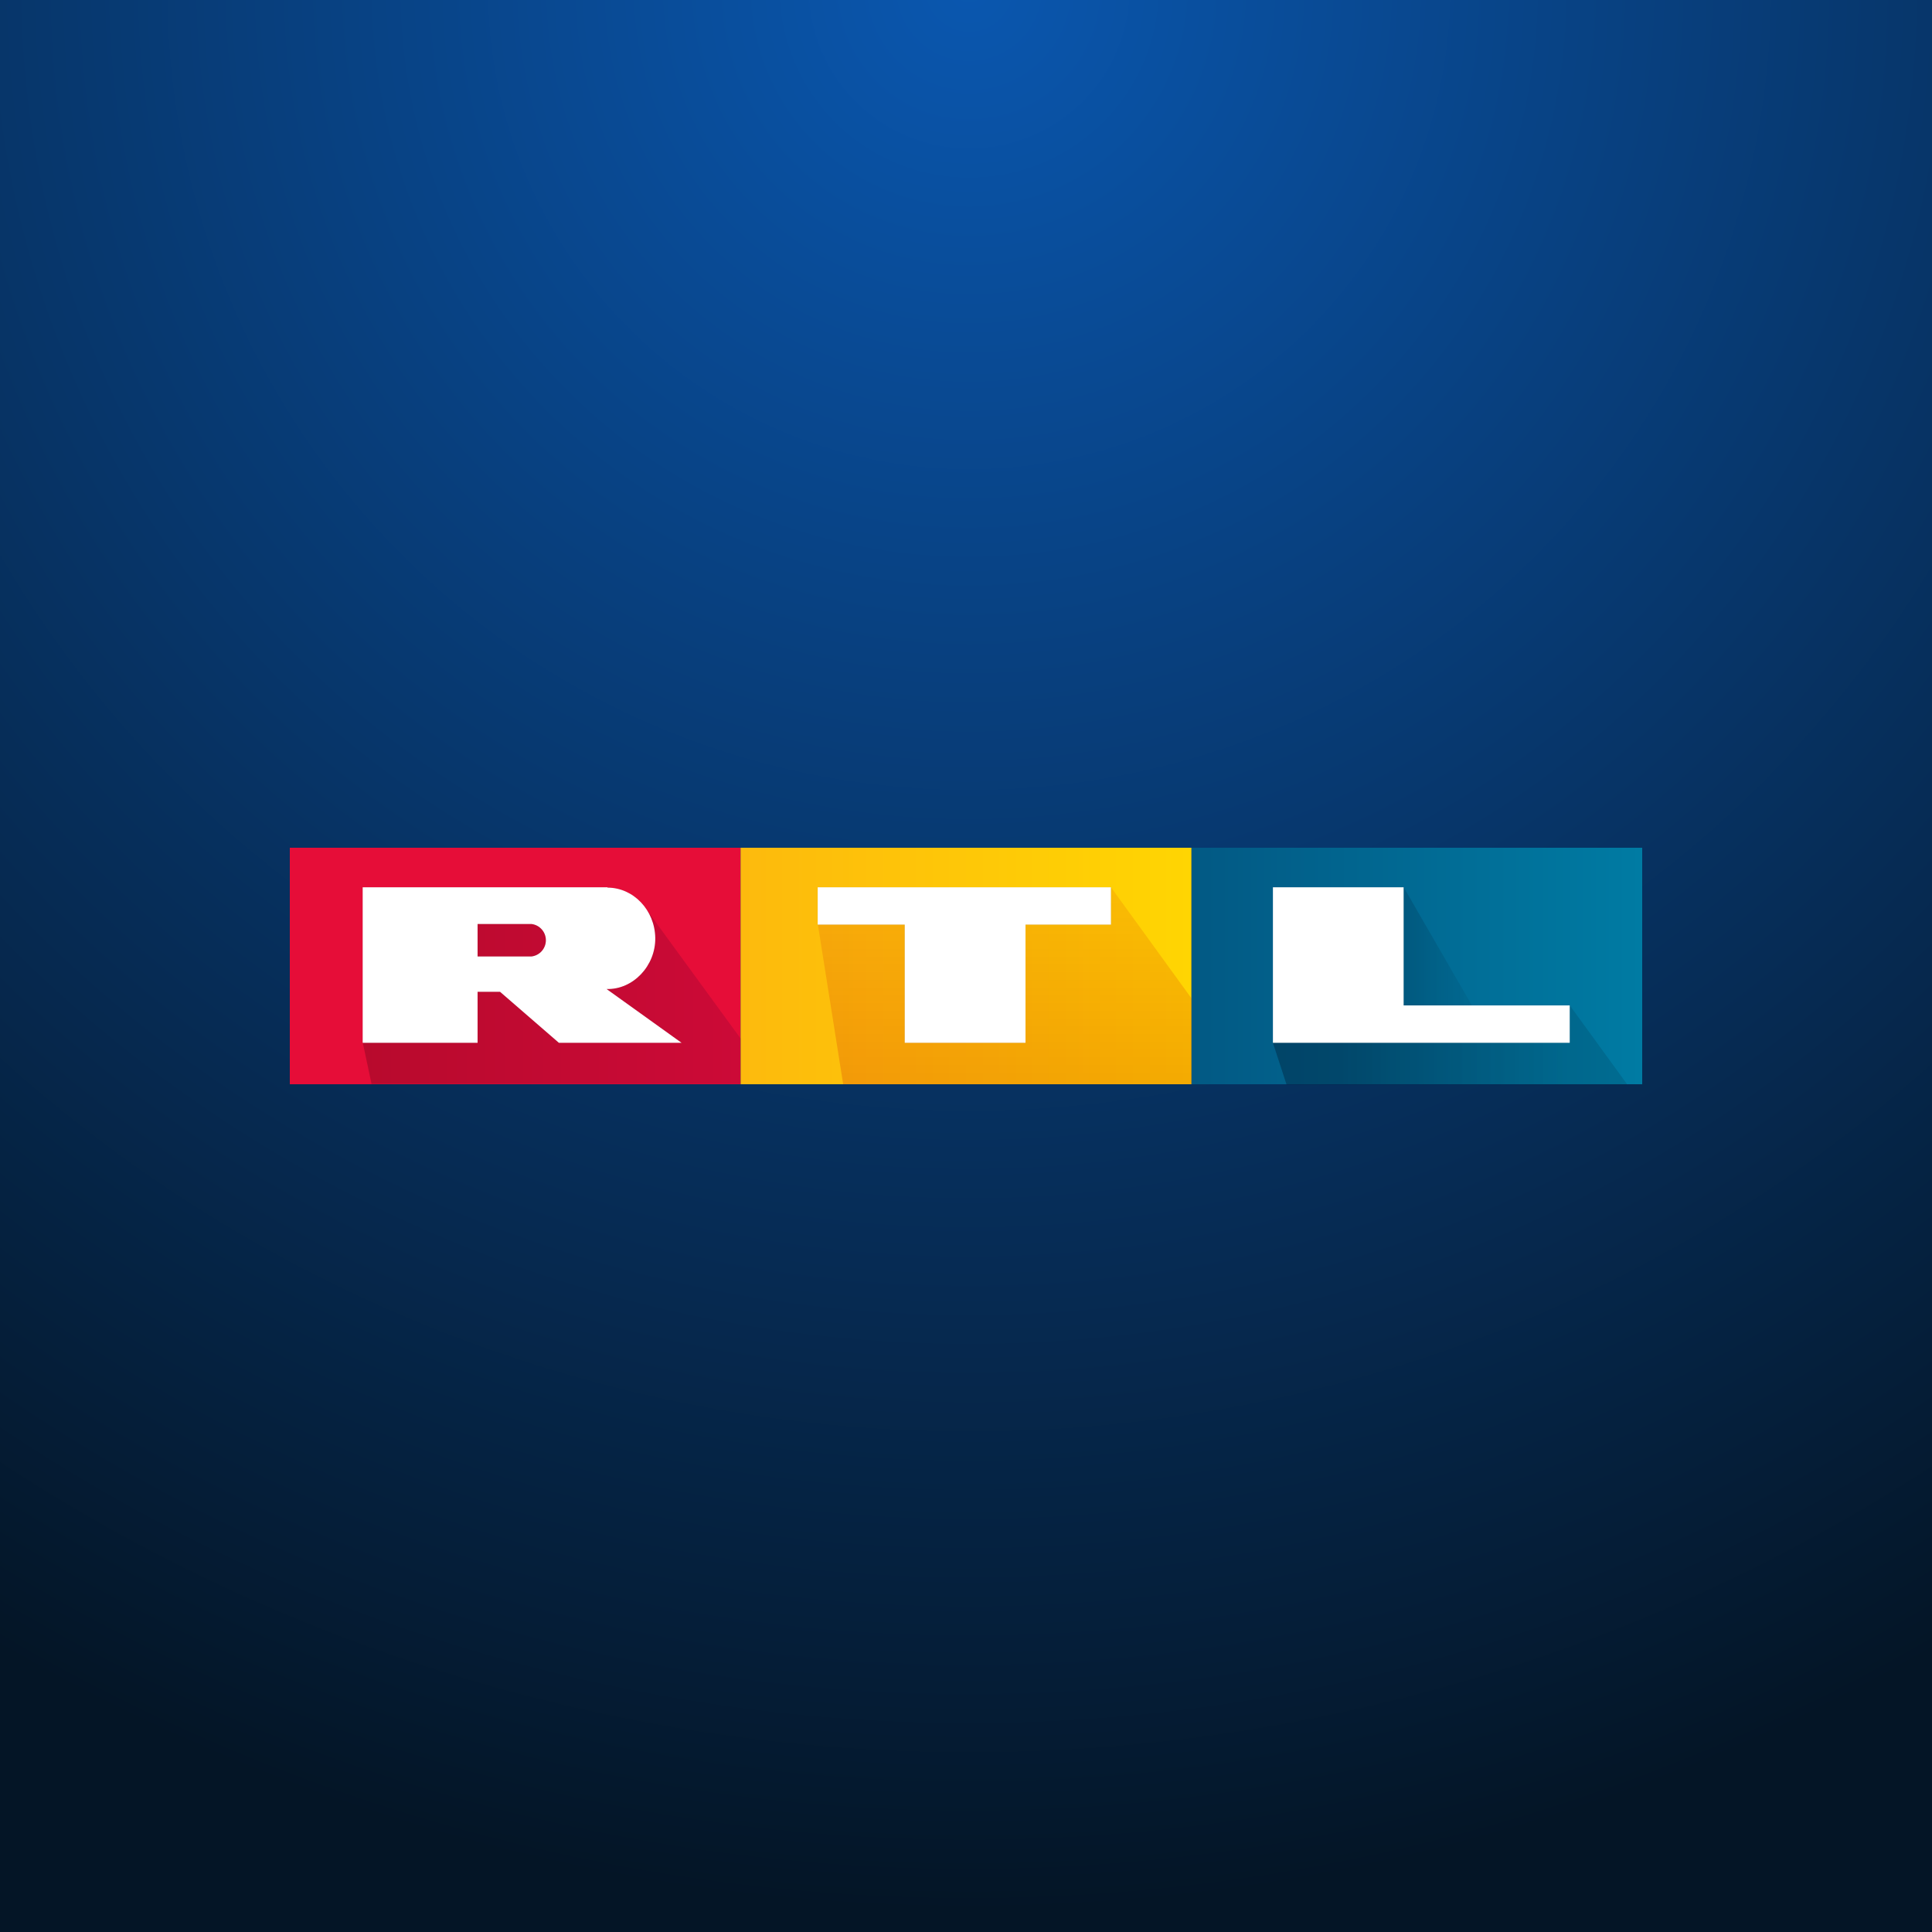
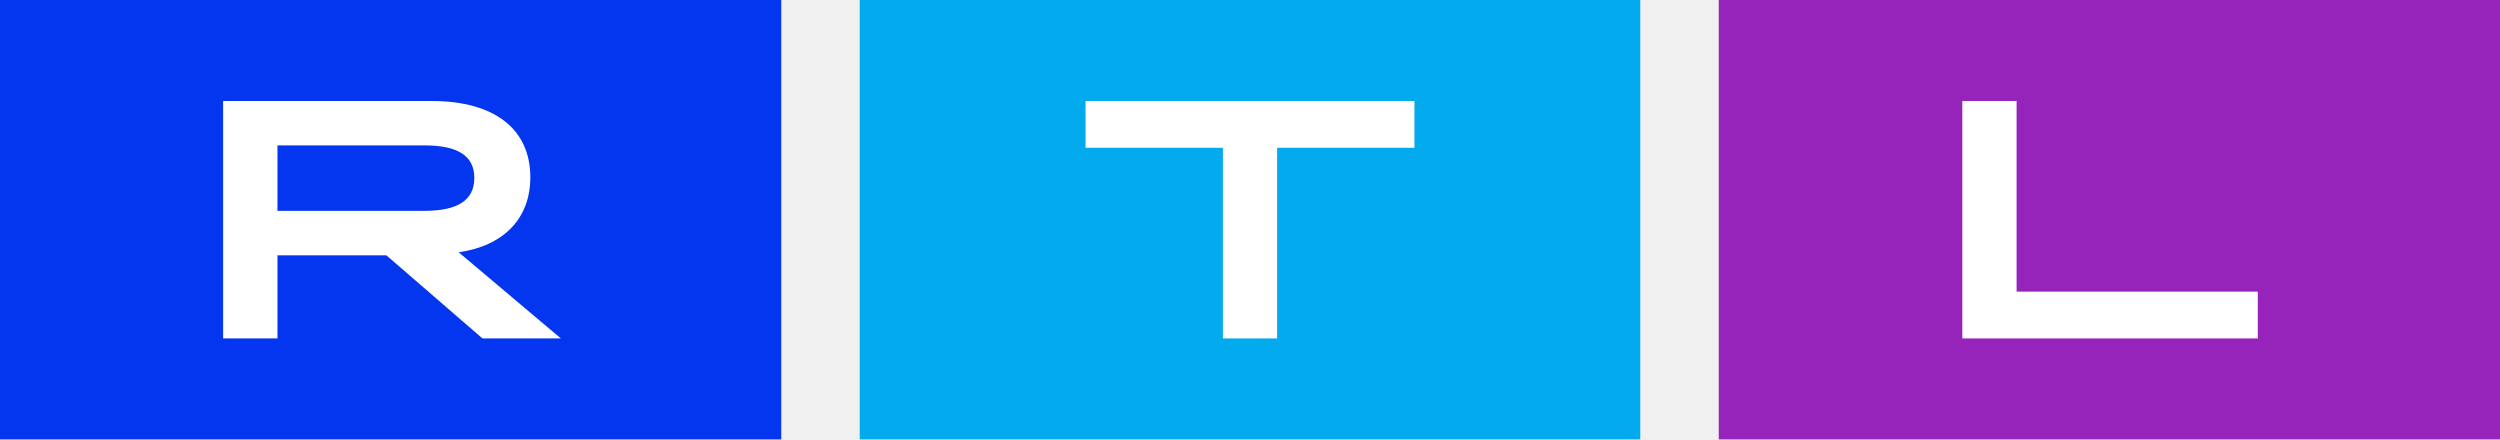
- <svg xmlns="http://www.w3.org/2000/svg" viewBox="0 0 283.46 283.46">
-   <defs>
-     <style>.cls-1{fill:url(#radial-gradient);}.cls-2{fill:url(#linear-gradient);}.cls-3{fill:url(#linear-gradient-2);}.cls-4{fill:#e60d38;}.cls-5{fill:url(#linear-gradient-3);}.cls-6{fill:url(#linear-gradient-4);}.cls-7{fill:url(#linear-gradient-5);}.cls-8{fill:url(#linear-gradient-6);}.cls-9{fill-opacity:0.2;}.cls-10{fill:#fff;}</style>
-     <radialGradient id="radial-gradient" cx="623.04" cy="596.63" r="0.57" gradientTransform="matrix(500, 0, 0, -500, -311377.14, 298312.54)" gradientUnits="userSpaceOnUse">
-       <stop offset="0" stop-color="#0a57af" />
-       <stop offset="1" stop-color="#041526" />
-     </radialGradient>
-     <linearGradient id="linear-gradient" x1="-274.4" y1="1470.61" x2="-142.11" y2="1470.61" gradientTransform="matrix(0.5, 0, 0, -0.5, 312, 877.04)" gradientUnits="userSpaceOnUse">
-       <stop offset="0" stop-color="#025984" />
-       <stop offset="1" stop-color="#007ba3" />
-     </linearGradient>
-     <linearGradient id="linear-gradient-2" x1="205.94" y1="1094.94" x2="223.12" y2="1094.94" gradientTransform="matrix(1, 0, 0, -1, 0, 1235.04)" gradientUnits="userSpaceOnUse">
-       <stop offset="0" stop-color="#001932" stop-opacity="0.2" />
-       <stop offset="1" stop-color="#00324b" stop-opacity="0" />
-     </linearGradient>
-     <linearGradient id="linear-gradient-3" x1="-406.68" y1="1470.61" x2="-274.39" y2="1470.61" gradientTransform="matrix(0.5, 0, 0, -0.5, 312, 877.04)" gradientUnits="userSpaceOnUse">
-       <stop offset="0" stop-color="#fdba0d" />
-       <stop offset="1" stop-color="#ffd502" />
-     </linearGradient>
-     <linearGradient id="linear-gradient-4" x1="-231.31" y1="1464.81" x2="-163.38" y2="1464.81" gradientTransform="matrix(0.5, 0, 0, -0.5, 312, 877.04)" gradientUnits="userSpaceOnUse">
-       <stop offset="0" stop-color="#001932" stop-opacity="0.39" />
-       <stop offset="1" stop-color="#00324b" stop-opacity="0.2" />
-     </linearGradient>
-     <linearGradient id="linear-gradient-5" x1="-329.22" y1="1435.91" x2="-329.22" y2="1493.71" gradientTransform="matrix(0.5, 0, 0, -0.5, 312, 877.04)" gradientUnits="userSpaceOnUse">
-       <stop offset="0" stop-color="#c80000" stop-opacity="0.2" />
-       <stop offset="1" stop-color="#c80000" stop-opacity="0.1" />
-     </linearGradient>
-     <linearGradient id="linear-gradient-6" x1="-517.58" y1="1461.66" x2="-406.68" y2="1461.66" gradientTransform="matrix(0.5, 0, 0, -0.5, 312, 877.04)" gradientUnits="userSpaceOnUse">
-       <stop offset="0" stop-opacity="0.2" />
-       <stop offset="1" stop-color="#640032" stop-opacity="0.2" />
-     </linearGradient>
-   </defs>
-   <g id="Layer_2" data-name="Layer 2">
-     <g id="RTL_Group" data-name="RTL Group">
-       <g id="rtl">
-         <rect id="blue" class="cls-1" width="283.46" height="283.46" />
-         <g id="logo">
-           <rect class="cls-2" x="174.8" y="124.38" width="66.14" height="34.7" />
-           <path class="cls-3" d="M217.39,150l-19.94-1.6,8.49-18.24Z" />
-           <rect class="cls-4" x="42.52" y="124.38" width="66.14" height="34.7" />
-           <rect class="cls-5" x="108.66" y="124.38" width="66.14" height="34.7" />
-           <path class="cls-6" d="M205.94,130.18,186.76,153l2,6.13h50l-8.44-11.62L217.39,150l-19.94-1.6Z" />
-           <path class="cls-7" d="M163,130.18l-43,5.48,3.71,23.42H174.8V146.46Z" />
-           <path class="cls-8" d="M94.77,133.33l-31.86.57-9.7,19,1.3,6.13h54.15v-6.66Z" />
-           <path class="cls-9" d="M89.13,130.18H53.21V153H70.07v-7.48h3.3L82,153h18l-11-7.89c3.9.1,7.2-3.42,7.14-7.5s-3.2-7.37-7-7.38Zm30.84,0v5.48h12.77V153h17.72V135.66H163v-5.48Zm66.79,0V153h43.55v-5.49H205.94V130.18ZM70.07,135.57H78a2.4,2.4,0,0,1,0,4.76H70.07v-4.77Z" />
-           <path class="cls-10" d="M89.13,130.18H53.21V153H70.07v-7.48h3.3L82,153h18l-11-7.89c3.9.1,7.2-3.42,7.14-7.5s-3.2-7.37-7-7.38Zm30.84,0v5.48h12.77V153h17.72V135.66H163v-5.48Zm66.79,0V153h43.55v-5.49H205.94V130.18ZM70.07,135.57H78a2.4,2.4,0,0,1,0,4.76H70.07v-4.77Z" />
-         </g>
-       </g>
+ <svg xmlns="http://www.w3.org/2000/svg" version="1.1" id="Шар_1" x="0px" y="0px" viewBox="0 0 439.68 77.28" style="enable-background:new 0 0 439.68 77.28;" xml:space="preserve">
+   <g>
+     <g>
+       <rect style="fill-rule:evenodd;clip-rule:evenodd;fill:#0336EE;" width="137.4" height="77.28" />
+       <path style="fill-rule:evenodd;clip-rule:evenodd;fill:#FFFFFF;" d="M74.65,37.08c5.9,0,8.77-1.9,8.77-5.78s-2.87-5.73-8.77-5.73    H48.8v11.51H74.65z M39.24,17.76H75.9c11.16,0,17.37,5.01,17.37,13.42c0,7.22-4.66,12.05-12.6,13.19l17.97,15.15H84.85L67.95,44.9    H48.8v14.62h-9.56V17.76z" />
+     </g>
+     <g>
+       <rect x="302.28" style="fill-rule:evenodd;clip-rule:evenodd;fill:#9624BB;" width="137.4" height="77.28" />
+       <polygon style="fill-rule:evenodd;clip-rule:evenodd;fill:#FFFFFF;" points="345.12,17.76 354.66,17.76 354.66,51.29     397.08,51.29 397.08,59.52 345.12,59.52   " />
+     </g>
+     <g>
+       <rect x="151.2" style="fill-rule:evenodd;clip-rule:evenodd;fill:#03AAED;" width="137.28" height="77.28" />
+       <polygon style="fill-rule:evenodd;clip-rule:evenodd;fill:#FFFFFF;" points="215.07,25.99 190.92,25.99 190.92,17.76     248.76,17.76 248.76,25.99 224.61,25.99 224.61,59.52 215.07,59.52   " />
    </g>
  </g>
</svg>
